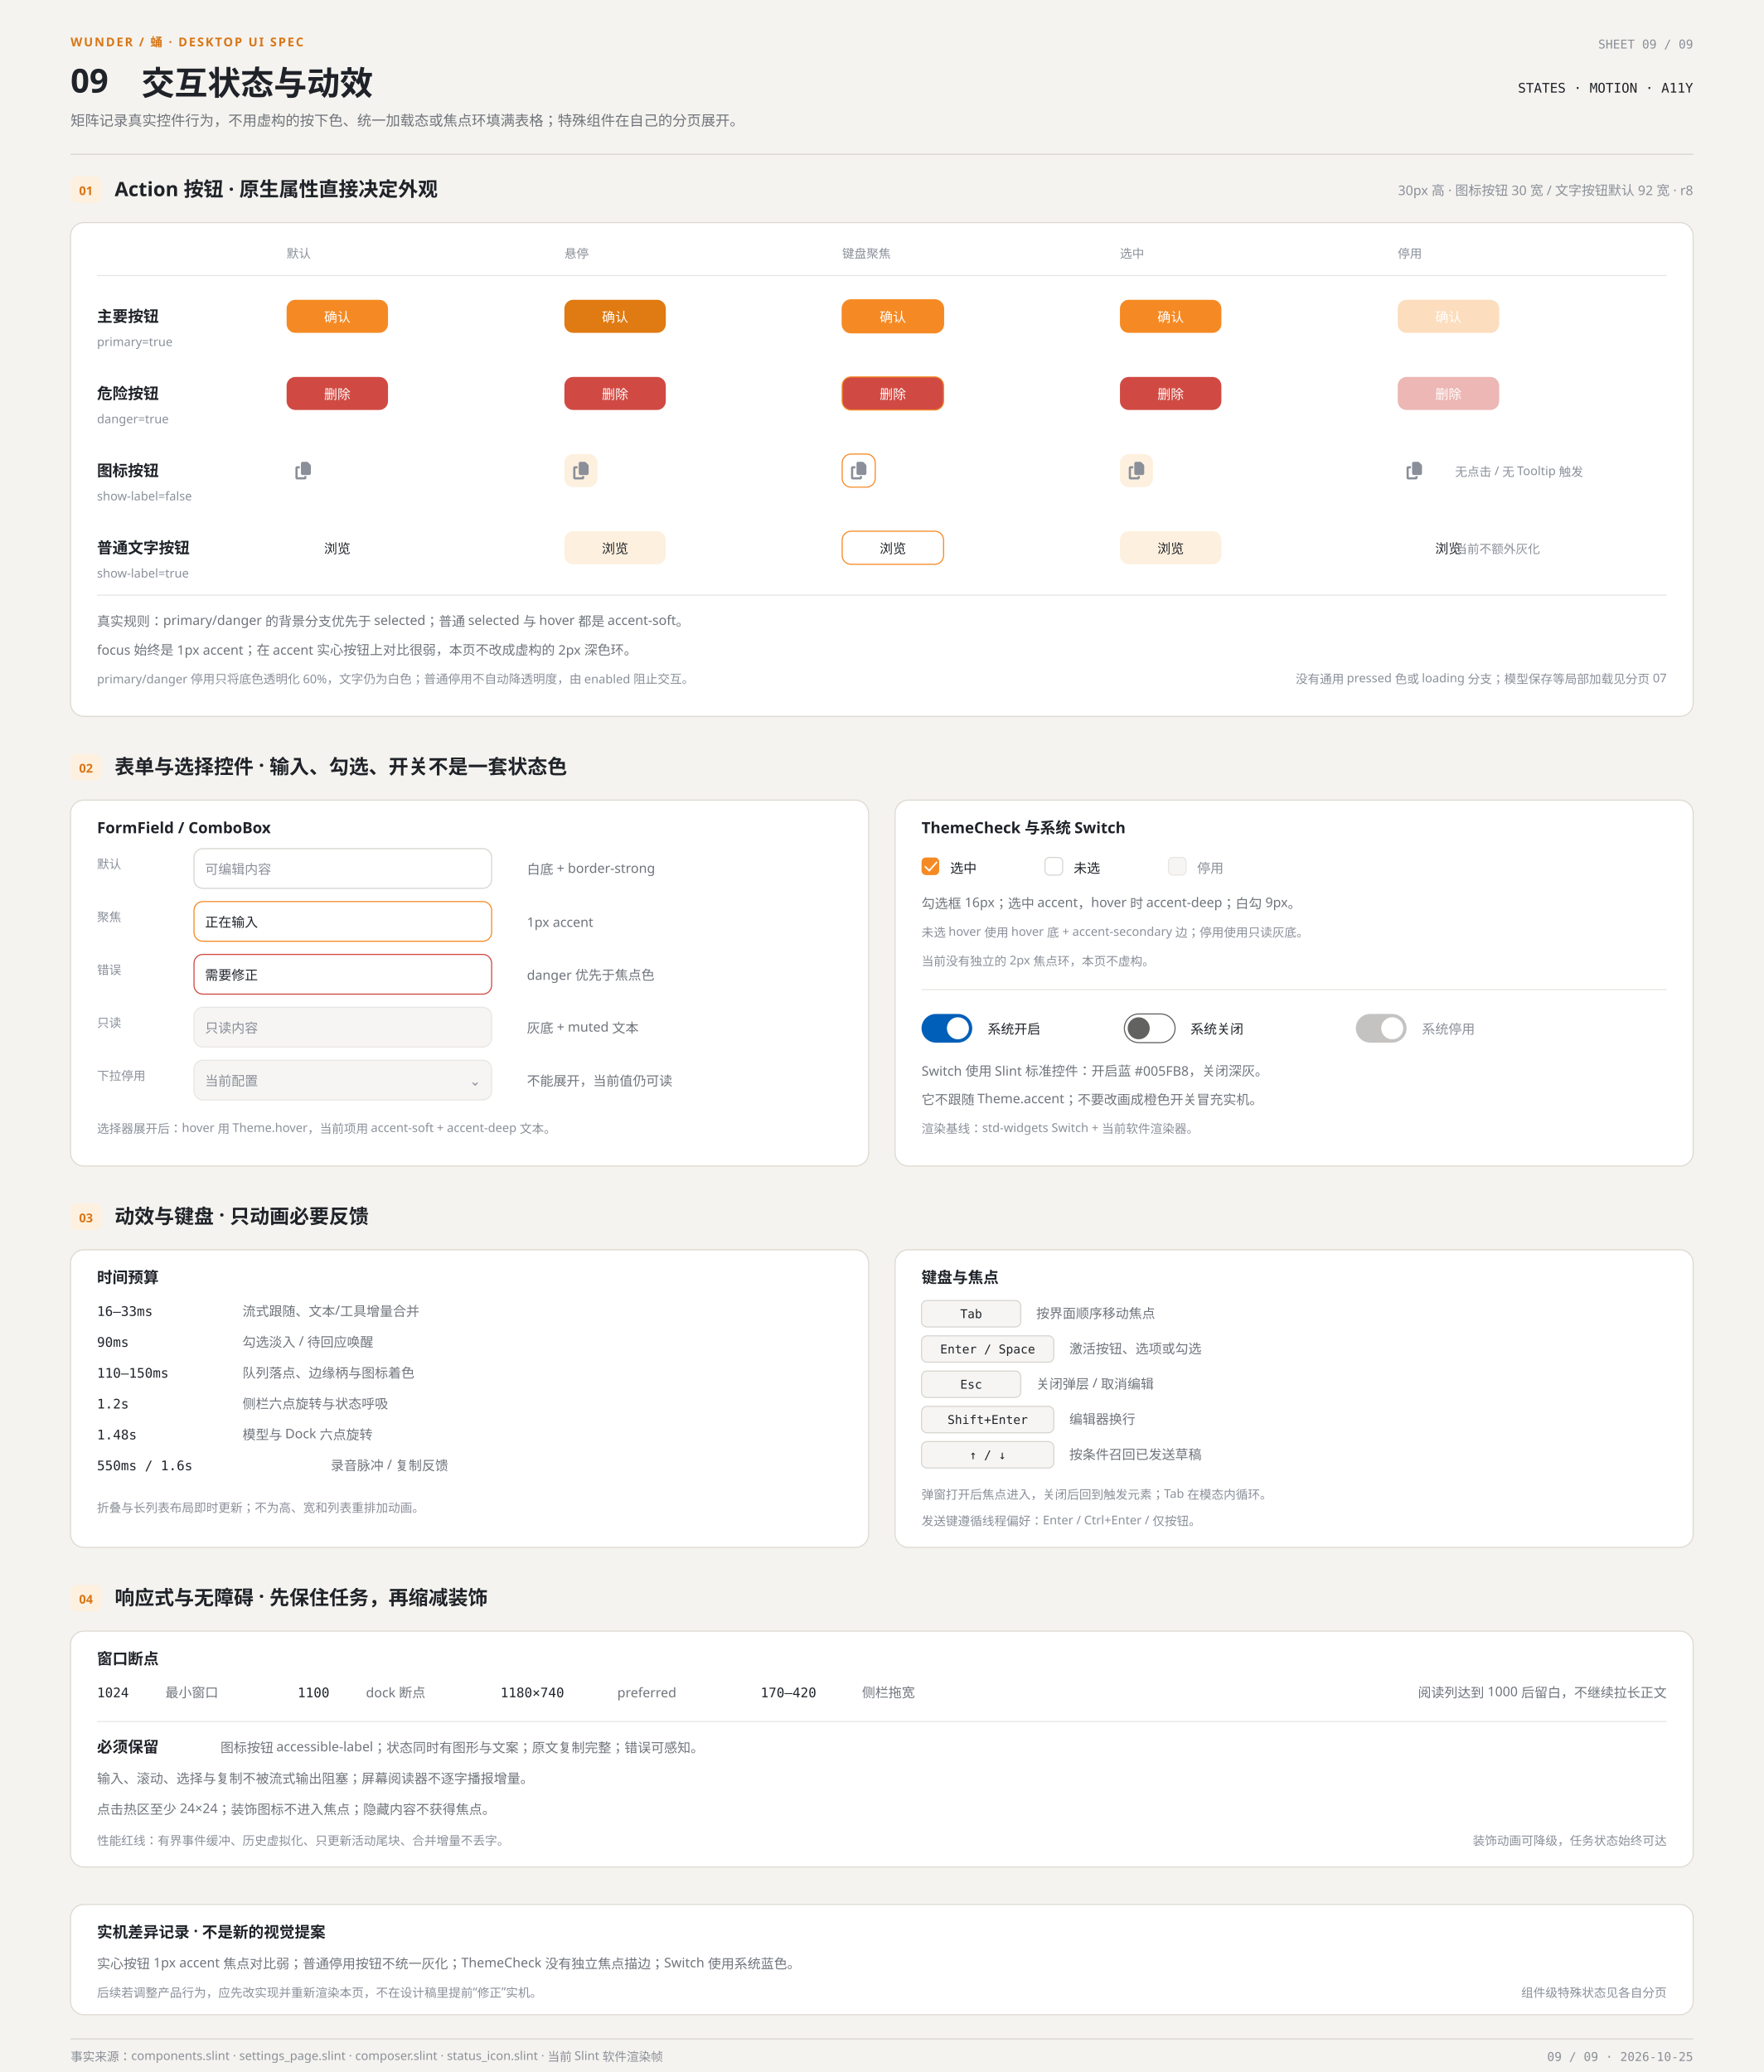
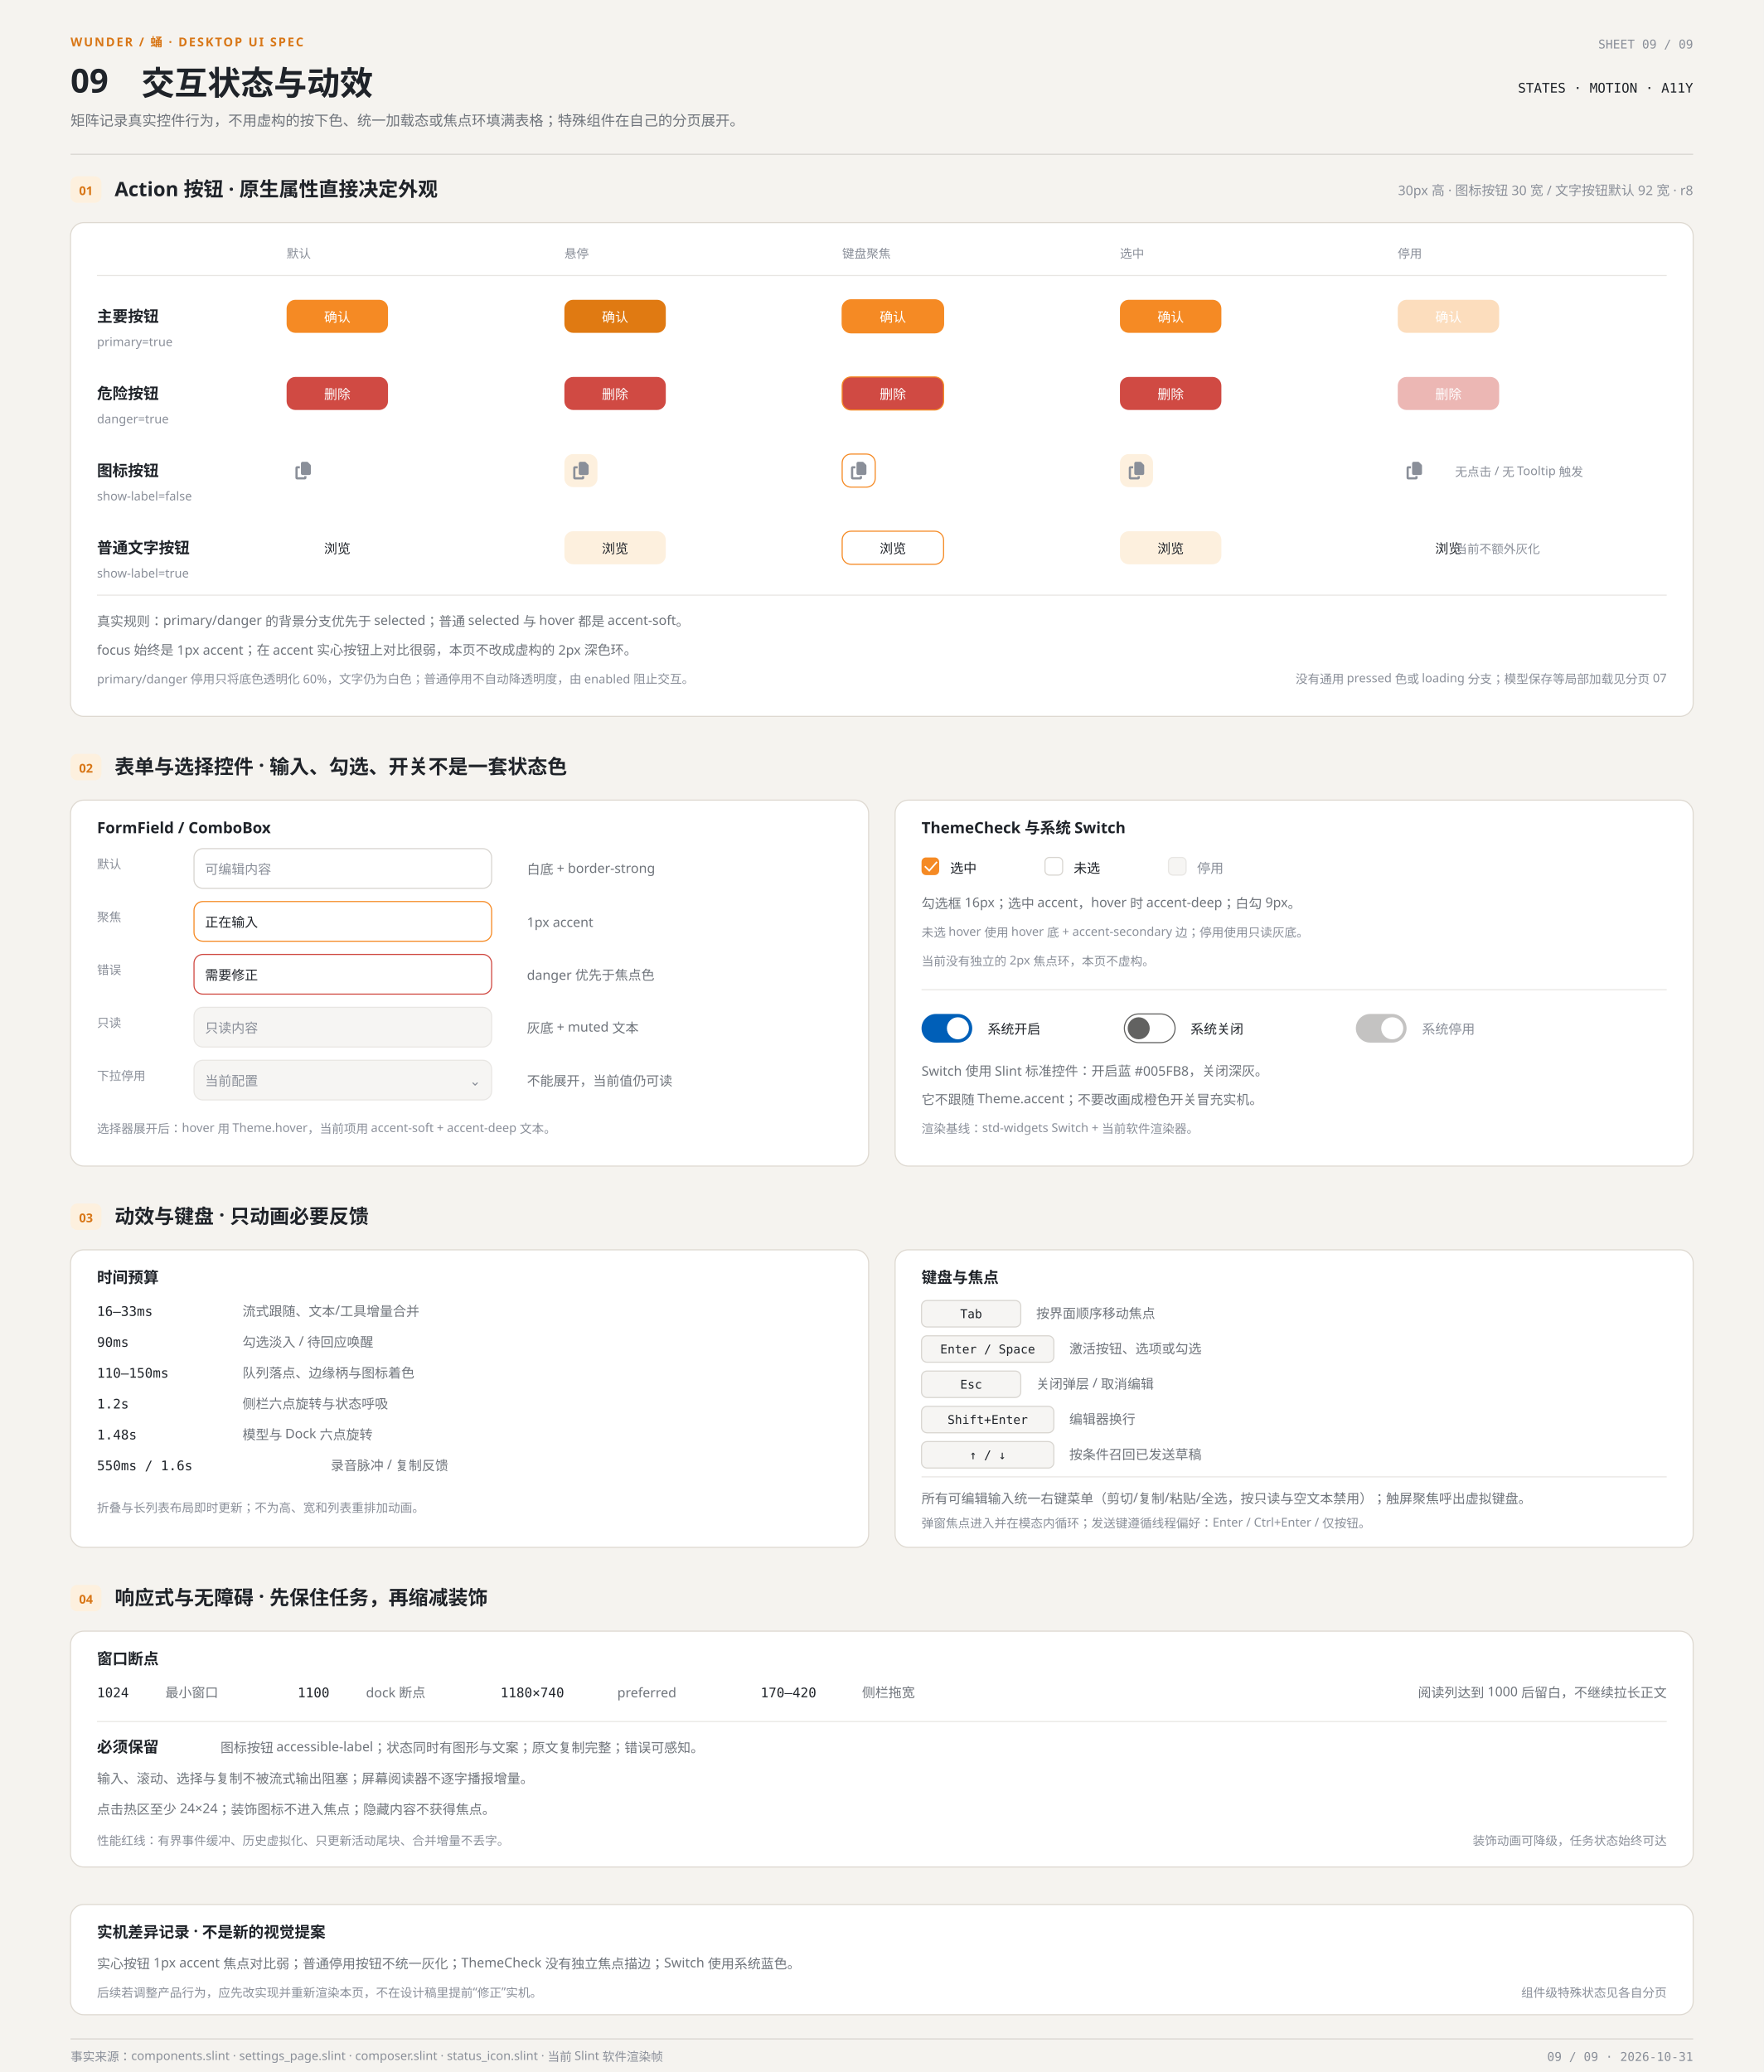
<svg xmlns="http://www.w3.org/2000/svg" width="1600" height="1880" viewBox="0 0 1600 1880" role="img" aria-label="蛹 桌面端真实交互状态与动效规范">
  <defs>
    <symbol id="a-copy" viewBox="0 0 448 512">
      <path fill="currentColor" transform="translate(0 448) scale(1 -1)" d="M208 448H332Q352 448 366 434L434 366Q448 352 448 332V112Q447 92 434 78Q420 65 400 64H208Q188 65 174 78Q161 92 160 112V400Q161 420 174 434Q188 447 208 448ZM48 320H128V256H64V0H256V32H320V-16Q319-36 306-50Q292-63 272-64H48Q28-63 14-50Q1-36 0-16V272Q1 292 14 306Q28 319 48 320Z" />
    </symbol>
  </defs>
  <style>svg{font-family:'Microsoft YaHei UI','Microsoft YaHei','PingFang SC','Noto Sans SC',sans-serif;fill:#1F2329}.mono{font-family:Consolas,monospace}.h1{font-size:30px;font-weight:700}.sub{font-size:13px;fill:#6F747B}.kicker{font-size:11px;font-weight:700;letter-spacing:1.4px;fill:#D87616}.sect{font-size:18px;font-weight:700}.sect-note{font-size:12px;fill:#8A8F99}.card{fill:#FFF;stroke:#DED9D1}.card-t{font-size:14px;font-weight:700}.note{font-size:12px;fill:#6F747B}.tiny{font-size:11px;fill:#8A8F99}.chip{font-size:11px;font-weight:700;fill:#D87616}.ui14{font-size:14px}.ui13{font-size:13px}.ui12{font-size:12px}.ui11{font-size:11px}.muted{fill:#8A8F99}.secondary{fill:#3D3D3D}</style>
  <rect width="1600" height="1880" fill="#F5F3EF" />
  <g id="header">
    <text x="64" y="42" class="kicker">WUNDER / 蛹 · DESKTOP UI SPEC</text>
    <text x="64" y="84" class="h1">09　交互状态与动效</text>
    <text x="64" y="114" class="sub">矩阵记录真实控件行为，不用虚构的按下色、统一加载态或焦点环填满表格；特殊组件在自己的分页展开。</text>
    <text x="1536" y="44" text-anchor="end" class="mono tiny">SHEET 09 / 09</text>
    <text x="1536" y="84" text-anchor="end" class="mono ui12">STATES · MOTION · A11Y</text>
    <line x1="64" y1="140" x2="1536" y2="140" stroke="#D8D5D0" />
  </g>
  <g id="action-matrix">
    <rect x="64" y="160" width="28" height="24" rx="6" fill="#FDF0DE" />
    <text x="78" y="177" text-anchor="middle" class="chip">01</text>
    <text x="104" y="178" class="sect">Action 按钮 · 原生属性直接决定外观</text>
    <text x="1536" y="177" text-anchor="end" class="sect-note">30px 高 · 图标按钮 30 宽 / 文字按钮默认 92 宽 · r8</text>
    <rect x="64" y="202" width="1472" height="448" rx="12" class="card" />
    <text x="260" y="234" class="tiny">默认</text>
    <text x="512" y="234" class="tiny">悬停</text>
    <text x="764" y="234" class="tiny">键盘聚焦</text>
    <text x="1016" y="234" class="tiny">选中</text>
    <text x="1268" y="234" class="tiny">停用</text>
    <line x1="88" y1="250" x2="1512" y2="250" stroke="#E8E6E3" />
    <text x="88" y="292" class="card-t">主要按钮</text>
    <text x="88" y="314" class="tiny">primary=true</text>
    <rect x="260" y="272" width="92" height="30" rx="8" fill="#F58A24" />
    <text x="306" y="292" text-anchor="middle" class="ui12" fill="#FFF">确认</text>
    <rect x="512" y="272" width="92" height="30" rx="8" fill="#E07A12" />
    <text x="558" y="292" text-anchor="middle" class="ui12" fill="#FFF">确认</text>
    <rect x="764" y="272" width="92" height="30" rx="8" fill="#F58A24" stroke="#F58A24" />
    <text x="810" y="292" text-anchor="middle" class="ui12" fill="#FFF">确认</text>
    <rect x="1016" y="272" width="92" height="30" rx="8" fill="#F58A24" />
    <text x="1062" y="292" text-anchor="middle" class="ui12" fill="#FFF">确认</text>
    <rect x="1268" y="272" width="92" height="30" rx="8" fill="#FCDDBD" />
    <text x="1314" y="292" text-anchor="middle" class="ui12" fill="#FFF">确认</text>
    <text x="88" y="362" class="card-t">危险按钮</text>
    <text x="88" y="384" class="tiny">danger=true</text>
    <rect x="260" y="342" width="92" height="30" rx="8" fill="#D04A43" />
    <text x="306" y="362" text-anchor="middle" class="ui12" fill="#FFF">删除</text>
    <rect x="512" y="342" width="92" height="30" rx="8" fill="#D04A43" />
    <text x="558" y="362" text-anchor="middle" class="ui12" fill="#FFF">删除</text>
    <rect x="764" y="342" width="92" height="30" rx="8" fill="#D04A43" stroke="#F58A24" />
    <text x="810" y="362" text-anchor="middle" class="ui12" fill="#FFF">删除</text>
    <rect x="1016" y="342" width="92" height="30" rx="8" fill="#D04A43" />
    <text x="1062" y="362" text-anchor="middle" class="ui12" fill="#FFF">删除</text>
    <rect x="1268" y="342" width="92" height="30" rx="8" fill="#ECB7B4" />
    <text x="1314" y="362" text-anchor="middle" class="ui12" fill="#FFF">删除</text>
    <text x="88" y="432" class="card-t">图标按钮</text>
    <text x="88" y="454" class="tiny">show-label=false</text>
    <rect x="260" y="412" width="30" height="30" rx="8" fill="transparent" />
    <use href="#a-copy" x="267" y="419" width="16" height="16" color="#8A8F99" />
    <rect x="512" y="412" width="30" height="30" rx="8" fill="#FDF0DE" />
    <use href="#a-copy" x="519" y="419" width="16" height="16" color="#8A8F99" />
    <rect x="764" y="412" width="30" height="30" rx="8" fill="transparent" stroke="#F58A24" />
    <use href="#a-copy" x="771" y="419" width="16" height="16" color="#8A8F99" />
    <rect x="1016" y="412" width="30" height="30" rx="8" fill="#FDF0DE" />
    <use href="#a-copy" x="1023" y="419" width="16" height="16" color="#8A8F99" />
    <rect x="1268" y="412" width="30" height="30" rx="8" fill="transparent" />
    <use href="#a-copy" x="1275" y="419" width="16" height="16" color="#8A8F99" />
    <text x="1320" y="432" class="tiny">无点击 / 无 Tooltip 触发</text>
    <text x="88" y="502" class="card-t">普通文字按钮</text>
    <text x="88" y="524" class="tiny">show-label=true</text>
    <rect x="260" y="482" width="92" height="30" rx="8" fill="transparent" />
    <text x="306" y="502" text-anchor="middle" class="ui12">浏览</text>
    <rect x="512" y="482" width="92" height="30" rx="8" fill="#FDF0DE" />
    <text x="558" y="502" text-anchor="middle" class="ui12">浏览</text>
    <rect x="764" y="482" width="92" height="30" rx="8" fill="transparent" stroke="#F58A24" />
    <text x="810" y="502" text-anchor="middle" class="ui12">浏览</text>
    <rect x="1016" y="482" width="92" height="30" rx="8" fill="#FDF0DE" />
    <text x="1062" y="502" text-anchor="middle" class="ui12">浏览</text>
    <rect x="1268" y="482" width="92" height="30" rx="8" fill="transparent" />
    <text x="1314" y="502" text-anchor="middle" class="ui12">浏览</text>
    <text x="1320" y="502" class="tiny">当前不额外灰化</text>
    <line x1="88" y1="540" x2="1512" y2="540" stroke="#E8E6E3" />
    <text x="88" y="568" class="note">真实规则：primary/danger 的背景分支优先于 selected；普通 selected 与 hover 都是 accent-soft。</text>
    <text x="88" y="594" class="note">focus 始终是 1px accent；在 accent 实心按钮上对比很弱，本页不改成虚构的 2px 深色环。</text>
    <text x="88" y="620" class="tiny">primary/danger 停用只将底色透明化 60%，文字仍为白色；普通停用不自动降透明度，由 enabled 阻止交互。</text>
    <text x="1512" y="620" text-anchor="end" class="tiny">没有通用 pressed 色或 loading 分支；模型保存等局部加载见分页 07</text>
  </g>
  <g id="form-matrix">
    <rect x="64" y="684" width="28" height="24" rx="6" fill="#FDF0DE" />
    <text x="78" y="701" text-anchor="middle" class="chip">02</text>
    <text x="104" y="702" class="sect">表单与选择控件 · 输入、勾选、开关不是一套状态色</text>
    <rect x="64" y="726" width="724" height="332" rx="12" class="card" />
    <text x="88" y="756" class="card-t">FormField / ComboBox</text>
    <text x="88" y="788" class="tiny">默认</text>
    <rect x="176" y="770" width="270" height="36" rx="8" fill="#FFF" stroke="#D8D5D0" />
    <text x="186" y="793" class="ui12 muted">可编辑内容</text>
    <text x="478" y="793" class="note">白底 + border-strong</text>
    <text x="88" y="836" class="tiny">聚焦</text>
    <rect x="176" y="818" width="270" height="36" rx="8" fill="#FFF" stroke="#F58A24" />
    <text x="186" y="841" class="ui12">正在输入</text>
    <text x="478" y="841" class="note">1px accent</text>
    <text x="88" y="884" class="tiny">错误</text>
    <rect x="176" y="866" width="270" height="36" rx="8" fill="#FFF" stroke="#D04A43" />
    <text x="186" y="889" class="ui12">需要修正</text>
    <text x="478" y="889" class="note" fill="#D04A43">danger 优先于焦点色</text>
    <text x="88" y="932" class="tiny">只读</text>
    <rect x="176" y="914" width="270" height="36" rx="8" fill="#F6F5F3" stroke="#E8E6E3" />
    <text x="186" y="937" class="ui12 muted">只读内容</text>
    <text x="478" y="937" class="note">灰底 + muted 文本</text>
    <text x="88" y="980" class="tiny">下拉停用</text>
    <rect x="176" y="962" width="270" height="36" rx="8" fill="#F6F5F3" stroke="#E8E6E3" />
    <text x="186" y="985" class="ui12 muted">当前配置</text>
    <text x="426" y="985" class="ui12 muted">⌄</text>
    <text x="478" y="985" class="note">不能展开，当前值仍可读</text>
    <text x="88" y="1028" class="tiny">选择器展开后：hover 用 Theme.hover，当前项用 accent-soft + accent-deep 文本。</text>
    <rect x="812" y="726" width="724" height="332" rx="12" class="card" />
    <text x="836" y="756" class="card-t">ThemeCheck 与系统 Switch</text>
    <rect x="836" y="778" width="16" height="16" rx="4" fill="#F58A24" />
    <path d="m839 786 4 4 7-8" fill="none" stroke="#FFF" stroke-width="1.4" />
    <text x="862" y="792" class="ui12">选中</text>
    <rect x="948" y="778" width="16" height="16" rx="4" fill="#FFF" stroke="#D8D5D0" />
    <text x="974" y="792" class="ui12">未选</text>
    <rect x="1060" y="778" width="16" height="16" rx="4" fill="#F6F5F3" stroke="#E8E6E3" />
    <text x="1086" y="792" class="ui12 muted">停用</text>
    <text x="836" y="824" class="note">勾选框 16px；选中 accent，hover 时 accent-deep；白勾 9px。</text>
    <text x="836" y="850" class="tiny">未选 hover 使用 hover 底 + accent-secondary 边；停用使用只读灰底。</text>
    <text x="836" y="876" class="tiny">当前没有独立的 2px 焦点环，本页不虚构。</text>
    <line x1="836" y1="898" x2="1512" y2="898" stroke="#E8E6E3" />
    <rect x="836" y="920" width="46" height="26" rx="13" fill="#005FB8" />
    <circle cx="869" cy="933" r="10" fill="#FFF" />
    <text x="896" y="938" class="ui12">系统开启</text>
    <rect x="1020" y="920" width="46" height="26" rx="13" fill="#FFF" stroke="#626261" />
    <circle cx="1033" cy="933" r="10" fill="#626261" />
    <text x="1080" y="938" class="ui12">系统关闭</text>
    <rect x="1230" y="920" width="46" height="26" rx="13" fill="#C4C3C2" />
    <circle cx="1263" cy="933" r="10" fill="#FFF" />
    <text x="1290" y="938" class="ui12 muted">系统停用</text>
    <text x="836" y="976" class="note">Switch 使用 Slint 标准控件：开启蓝 #005FB8，关闭深灰。</text>
    <text x="836" y="1002" class="note">它不跟随 Theme.accent；不要改画成橙色开关冒充实机。</text>
    <text x="836" y="1028" class="tiny">渲染基线：std-widgets Switch + 当前软件渲染器。</text>
  </g>
  <g id="motion-keyboard">
    <rect x="64" y="1092" width="28" height="24" rx="6" fill="#FDF0DE" />
    <text x="78" y="1109" text-anchor="middle" class="chip">03</text>
    <text x="104" y="1110" class="sect">动效与键盘 · 只动画必要反馈</text>
    <rect x="64" y="1134" width="724" height="270" rx="12" class="card" />
    <text x="88" y="1164" class="card-t">时间预算</text>
    <text x="88" y="1194" class="mono ui12">16–33ms</text>
    <text x="220" y="1194" class="note">流式跟随、文本/工具增量合并</text>
    <text x="88" y="1222" class="mono ui12">90ms</text>
    <text x="220" y="1222" class="note">勾选淡入 / 待回应唤醒</text>
    <text x="88" y="1250" class="mono ui12">110–150ms</text>
    <text x="220" y="1250" class="note">队列落点、边缘柄与图标着色</text>
    <text x="88" y="1278" class="mono ui12">1.2s</text>
    <text x="220" y="1278" class="note">侧栏六点旋转与状态呼吸</text>
    <text x="88" y="1306" class="mono ui12">1.48s</text>
    <text x="220" y="1306" class="note">模型与 Dock 六点旋转</text>
    <text x="88" y="1334" class="mono ui12">550ms / 1.6s</text>
    <text x="300" y="1334" class="note">录音脉冲 / 复制反馈</text>
    <text x="88" y="1372" class="tiny">折叠与长列表布局即时更新；不为高、宽和列表重排加动画。</text>
    <rect x="812" y="1134" width="724" height="270" rx="12" class="card" />
    <text x="836" y="1164" class="card-t">键盘与焦点</text>
    <rect x="836" y="1180" width="90" height="24" rx="5" fill="#F6F5F3" stroke="#D8D5D0" />
    <text x="881" y="1196" text-anchor="middle" class="mono ui11">Tab</text>
    <text x="940" y="1196" class="note">按界面顺序移动焦点</text>
    <rect x="836" y="1212" width="120" height="24" rx="5" fill="#F6F5F3" stroke="#D8D5D0" />
    <text x="896" y="1228" text-anchor="middle" class="mono ui11">Enter / Space</text>
    <text x="970" y="1228" class="note">激活按钮、选项或勾选</text>
    <rect x="836" y="1244" width="90" height="24" rx="5" fill="#F6F5F3" stroke="#D8D5D0" />
    <text x="881" y="1260" text-anchor="middle" class="mono ui11">Esc</text>
    <text x="940" y="1260" class="note">关闭弹层 / 取消编辑</text>
    <rect x="836" y="1276" width="120" height="24" rx="5" fill="#F6F5F3" stroke="#D8D5D0" />
    <text x="896" y="1292" text-anchor="middle" class="mono ui11">Shift+Enter</text>
    <text x="970" y="1292" class="note">编辑器换行</text>
    <rect x="836" y="1308" width="120" height="24" rx="5" fill="#F6F5F3" stroke="#D8D5D0" />
    <text x="896" y="1324" text-anchor="middle" class="mono ui11">↑ / ↓</text>
    <text x="970" y="1324" class="note">按条件召回已发送草稿</text>
-     <text x="836" y="1360" class="tiny">弹窗打开后焦点进入，关闭后回到触发元素；Tab 在模态内循环。</text>
-     <text x="836" y="1384" class="tiny">发送键遵循线程偏好：Enter / Ctrl+Enter / 仅按钮。</text>
+     <line x1="836" y1="1340" x2="1512" y2="1340" stroke="#E8E6E3" />
+     <text x="836" y="1364" class="note">所有可编辑输入统一右键菜单（剪切/复制/粘贴/全选，按只读与空文本禁用）；触屏聚焦呼出虚拟键盘。</text>
+     <text x="836" y="1386" class="tiny">弹窗焦点进入并在模态内循环；发送键遵循线程偏好：Enter / Ctrl+Enter / 仅按钮。</text>
  </g>
  <g id="responsive-a11y">
    <rect x="64" y="1438" width="28" height="24" rx="6" fill="#FDF0DE" />
    <text x="78" y="1455" text-anchor="middle" class="chip">04</text>
    <text x="104" y="1456" class="sect">响应式与无障碍 · 先保住任务，再缩减装饰</text>
    <rect x="64" y="1480" width="1472" height="214" rx="12" class="card" />
    <text x="88" y="1510" class="card-t">窗口断点</text>
    <text x="88" y="1540" class="mono ui12">1024</text>
    <text x="150" y="1540" class="note">最小窗口　</text>
    <text x="270" y="1540" class="mono ui12">1100</text>
    <text x="332" y="1540" class="note">dock 断点　</text>
    <text x="454" y="1540" class="mono ui12">1180×740</text>
    <text x="560" y="1540" class="note">preferred　</text>
    <text x="690" y="1540" class="mono ui12">170–420</text>
    <text x="782" y="1540" class="note">侧栏拖宽</text>
    <text x="1512" y="1540" text-anchor="end" class="note">阅读列达到 1000 后留白，不继续拉长正文</text>
    <line x1="88" y1="1562" x2="1512" y2="1562" stroke="#E8E6E3" />
    <text x="88" y="1590" class="card-t">必须保留</text>
    <text x="200" y="1590" class="note">图标按钮 accessible-label；状态同时有图形与文案；原文复制完整；错误可感知。</text>
    <text x="88" y="1618" class="note">输入、滚动、选择与复制不被流式输出阻塞；屏幕阅读器不逐字播报增量。</text>
    <text x="88" y="1646" class="note">点击热区至少 24×24；装饰图标不进入焦点；隐藏内容不获得焦点。</text>
    <text x="88" y="1674" class="tiny">性能红线：有界事件缓冲、历史虚拟化、只更新活动尾块、合并增量不丢字。</text>
    <text x="1512" y="1674" text-anchor="end" class="tiny">装饰动画可降级，任务状态始终可达</text>
  </g>
  <g id="implementation-notes">
    <rect x="64" y="1728" width="1472" height="100" rx="12" class="card" />
    <text x="88" y="1758" class="card-t">实机差异记录 · 不是新的视觉提案</text>
    <text x="88" y="1786" class="note">实心按钮 1px accent 焦点对比弱；普通停用按钮不统一灰化；ThemeCheck 没有独立焦点描边；Switch 使用系统蓝色。</text>
    <text x="88" y="1812" class="tiny">后续若调整产品行为，应先改实现并重新渲染本页，不在设计稿里提前“修正”实机。</text>
    <text x="1512" y="1812" text-anchor="end" class="tiny">组件级特殊状态见各自分页</text>
  </g>
  <g id="footer">
    <line x1="64" y1="1850" x2="1536" y2="1850" stroke="#D8D5D0" />
    <text x="64" y="1870" class="tiny">事实来源：components.slint · settings_page.slint · composer.slint · status_icon.slint · 当前 Slint 软件渲染帧</text>
-     <text x="1536" y="1870" text-anchor="end" class="mono tiny">09 / 09 · 2026-10-25</text>
+     <text x="1536" y="1870" text-anchor="end" class="mono tiny">09 / 09 · 2026-10-31</text>
  </g>
</svg>
